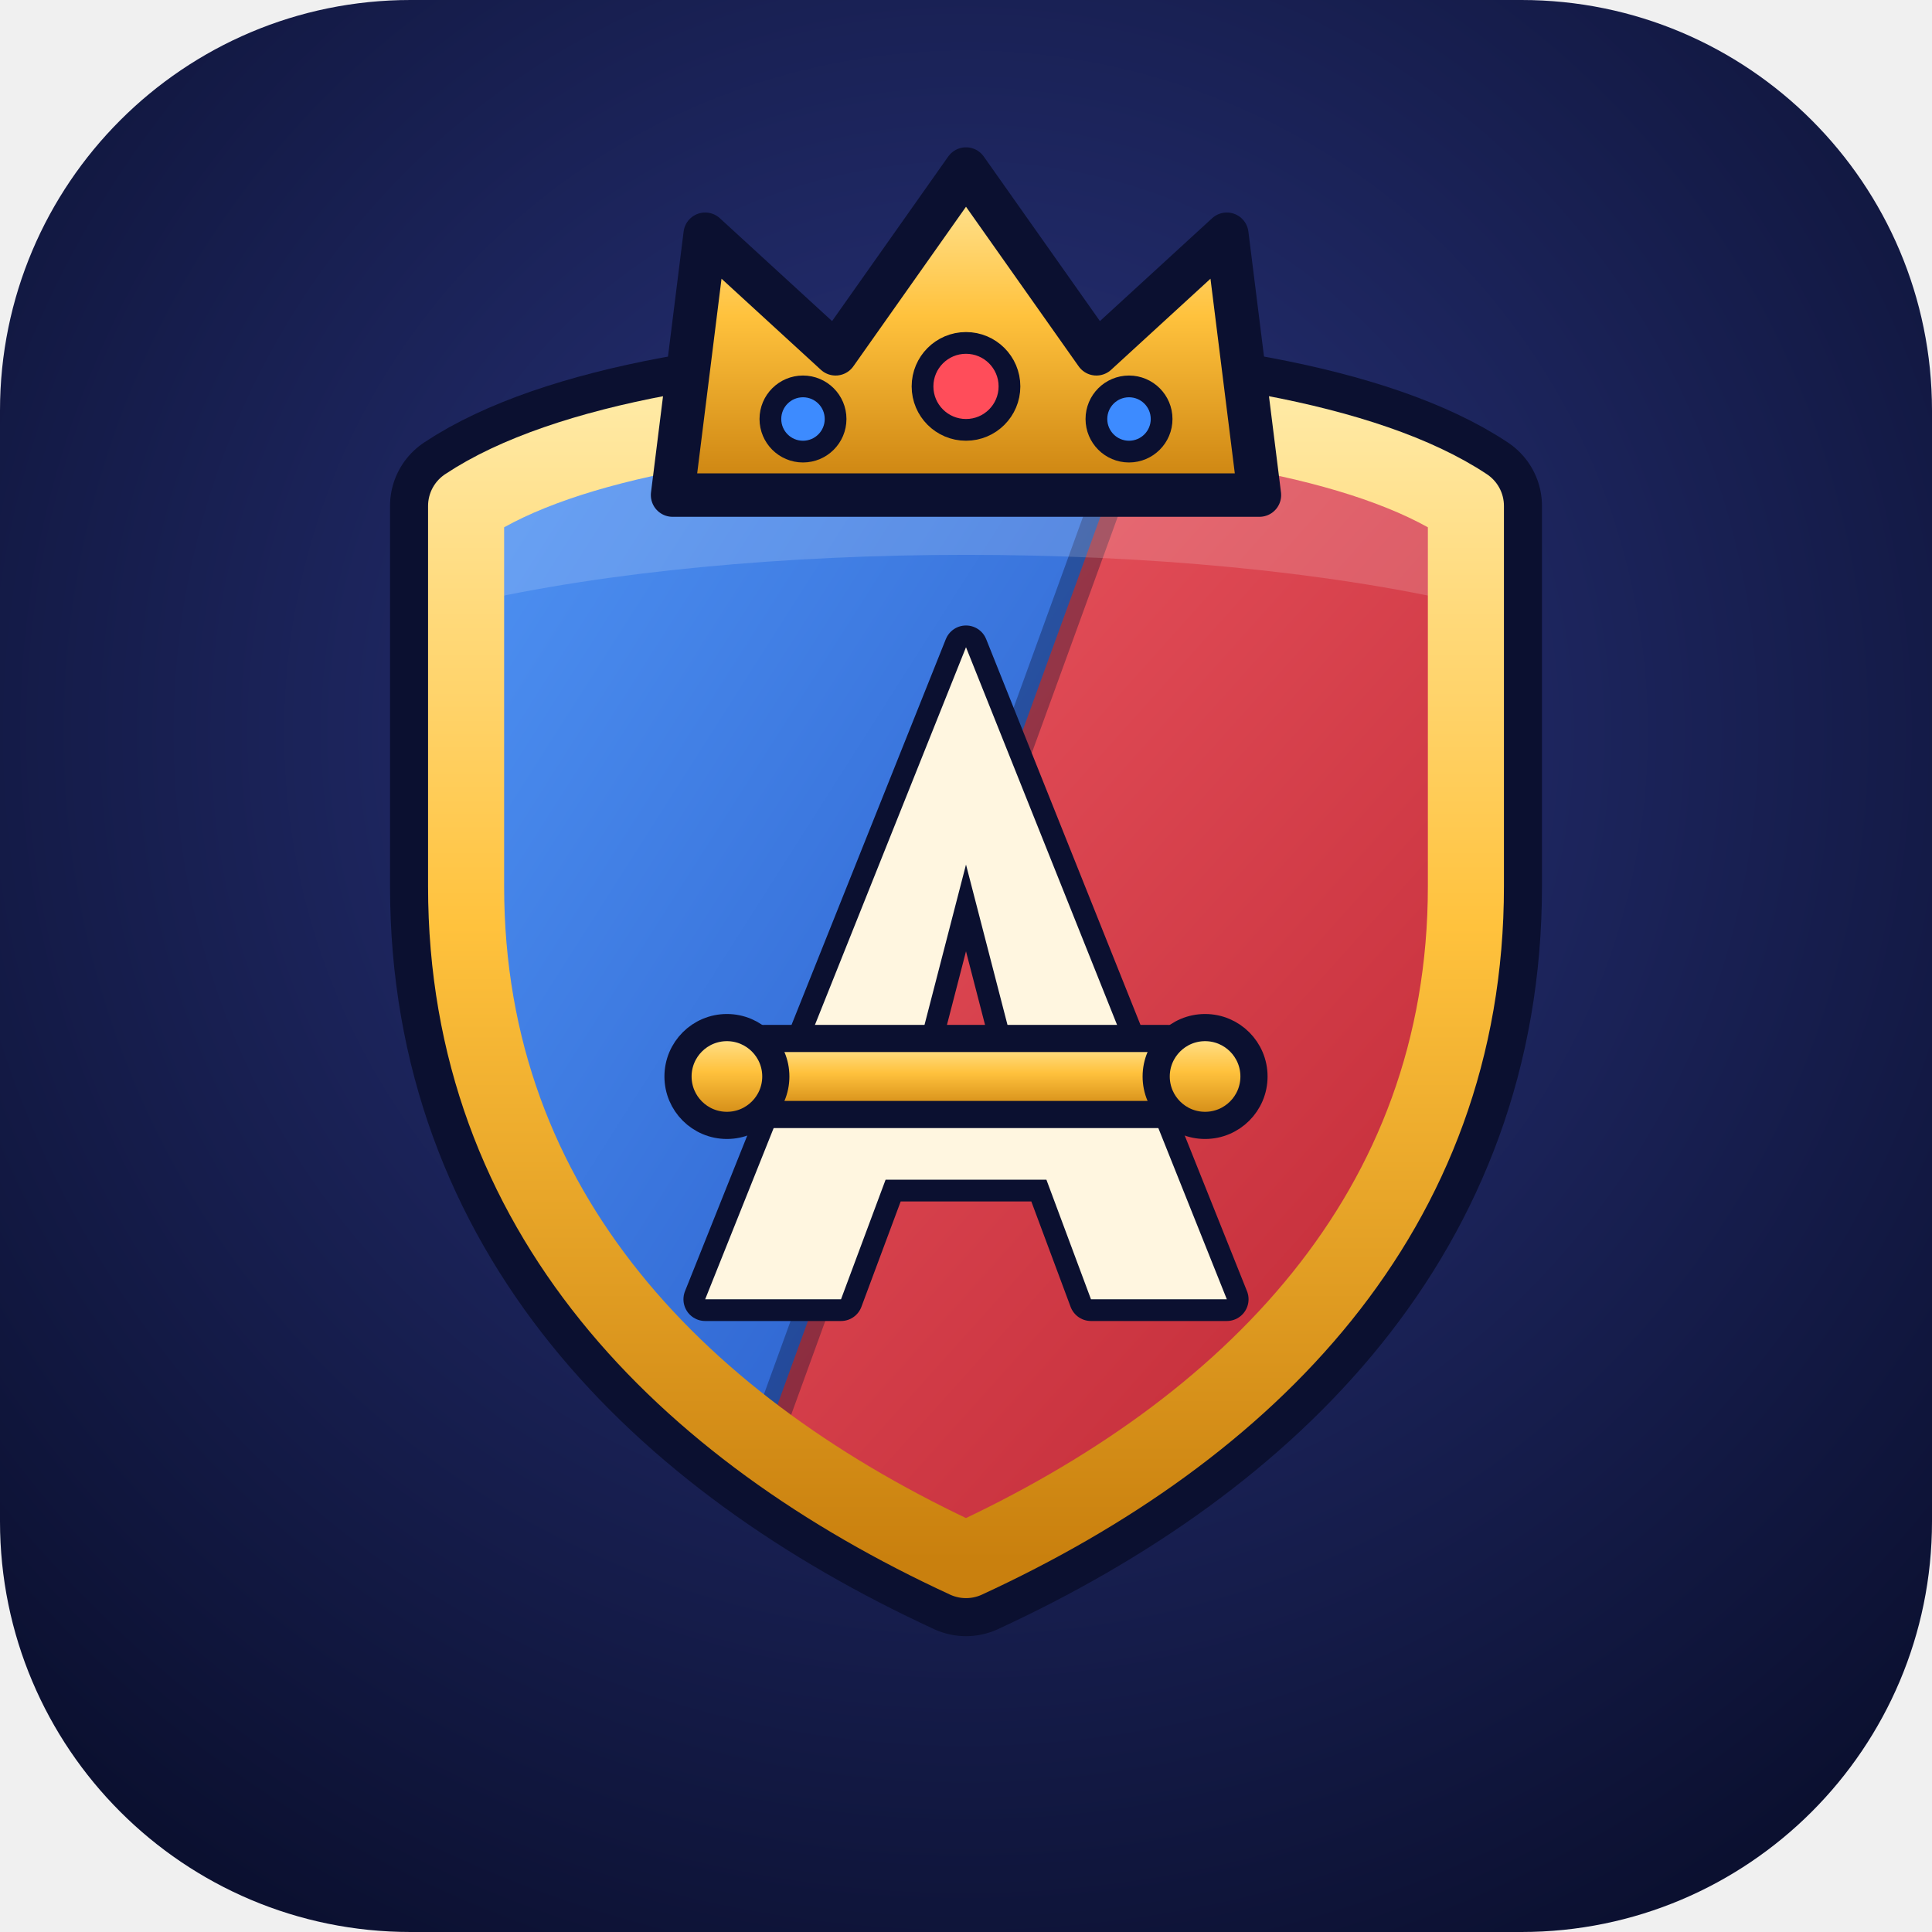
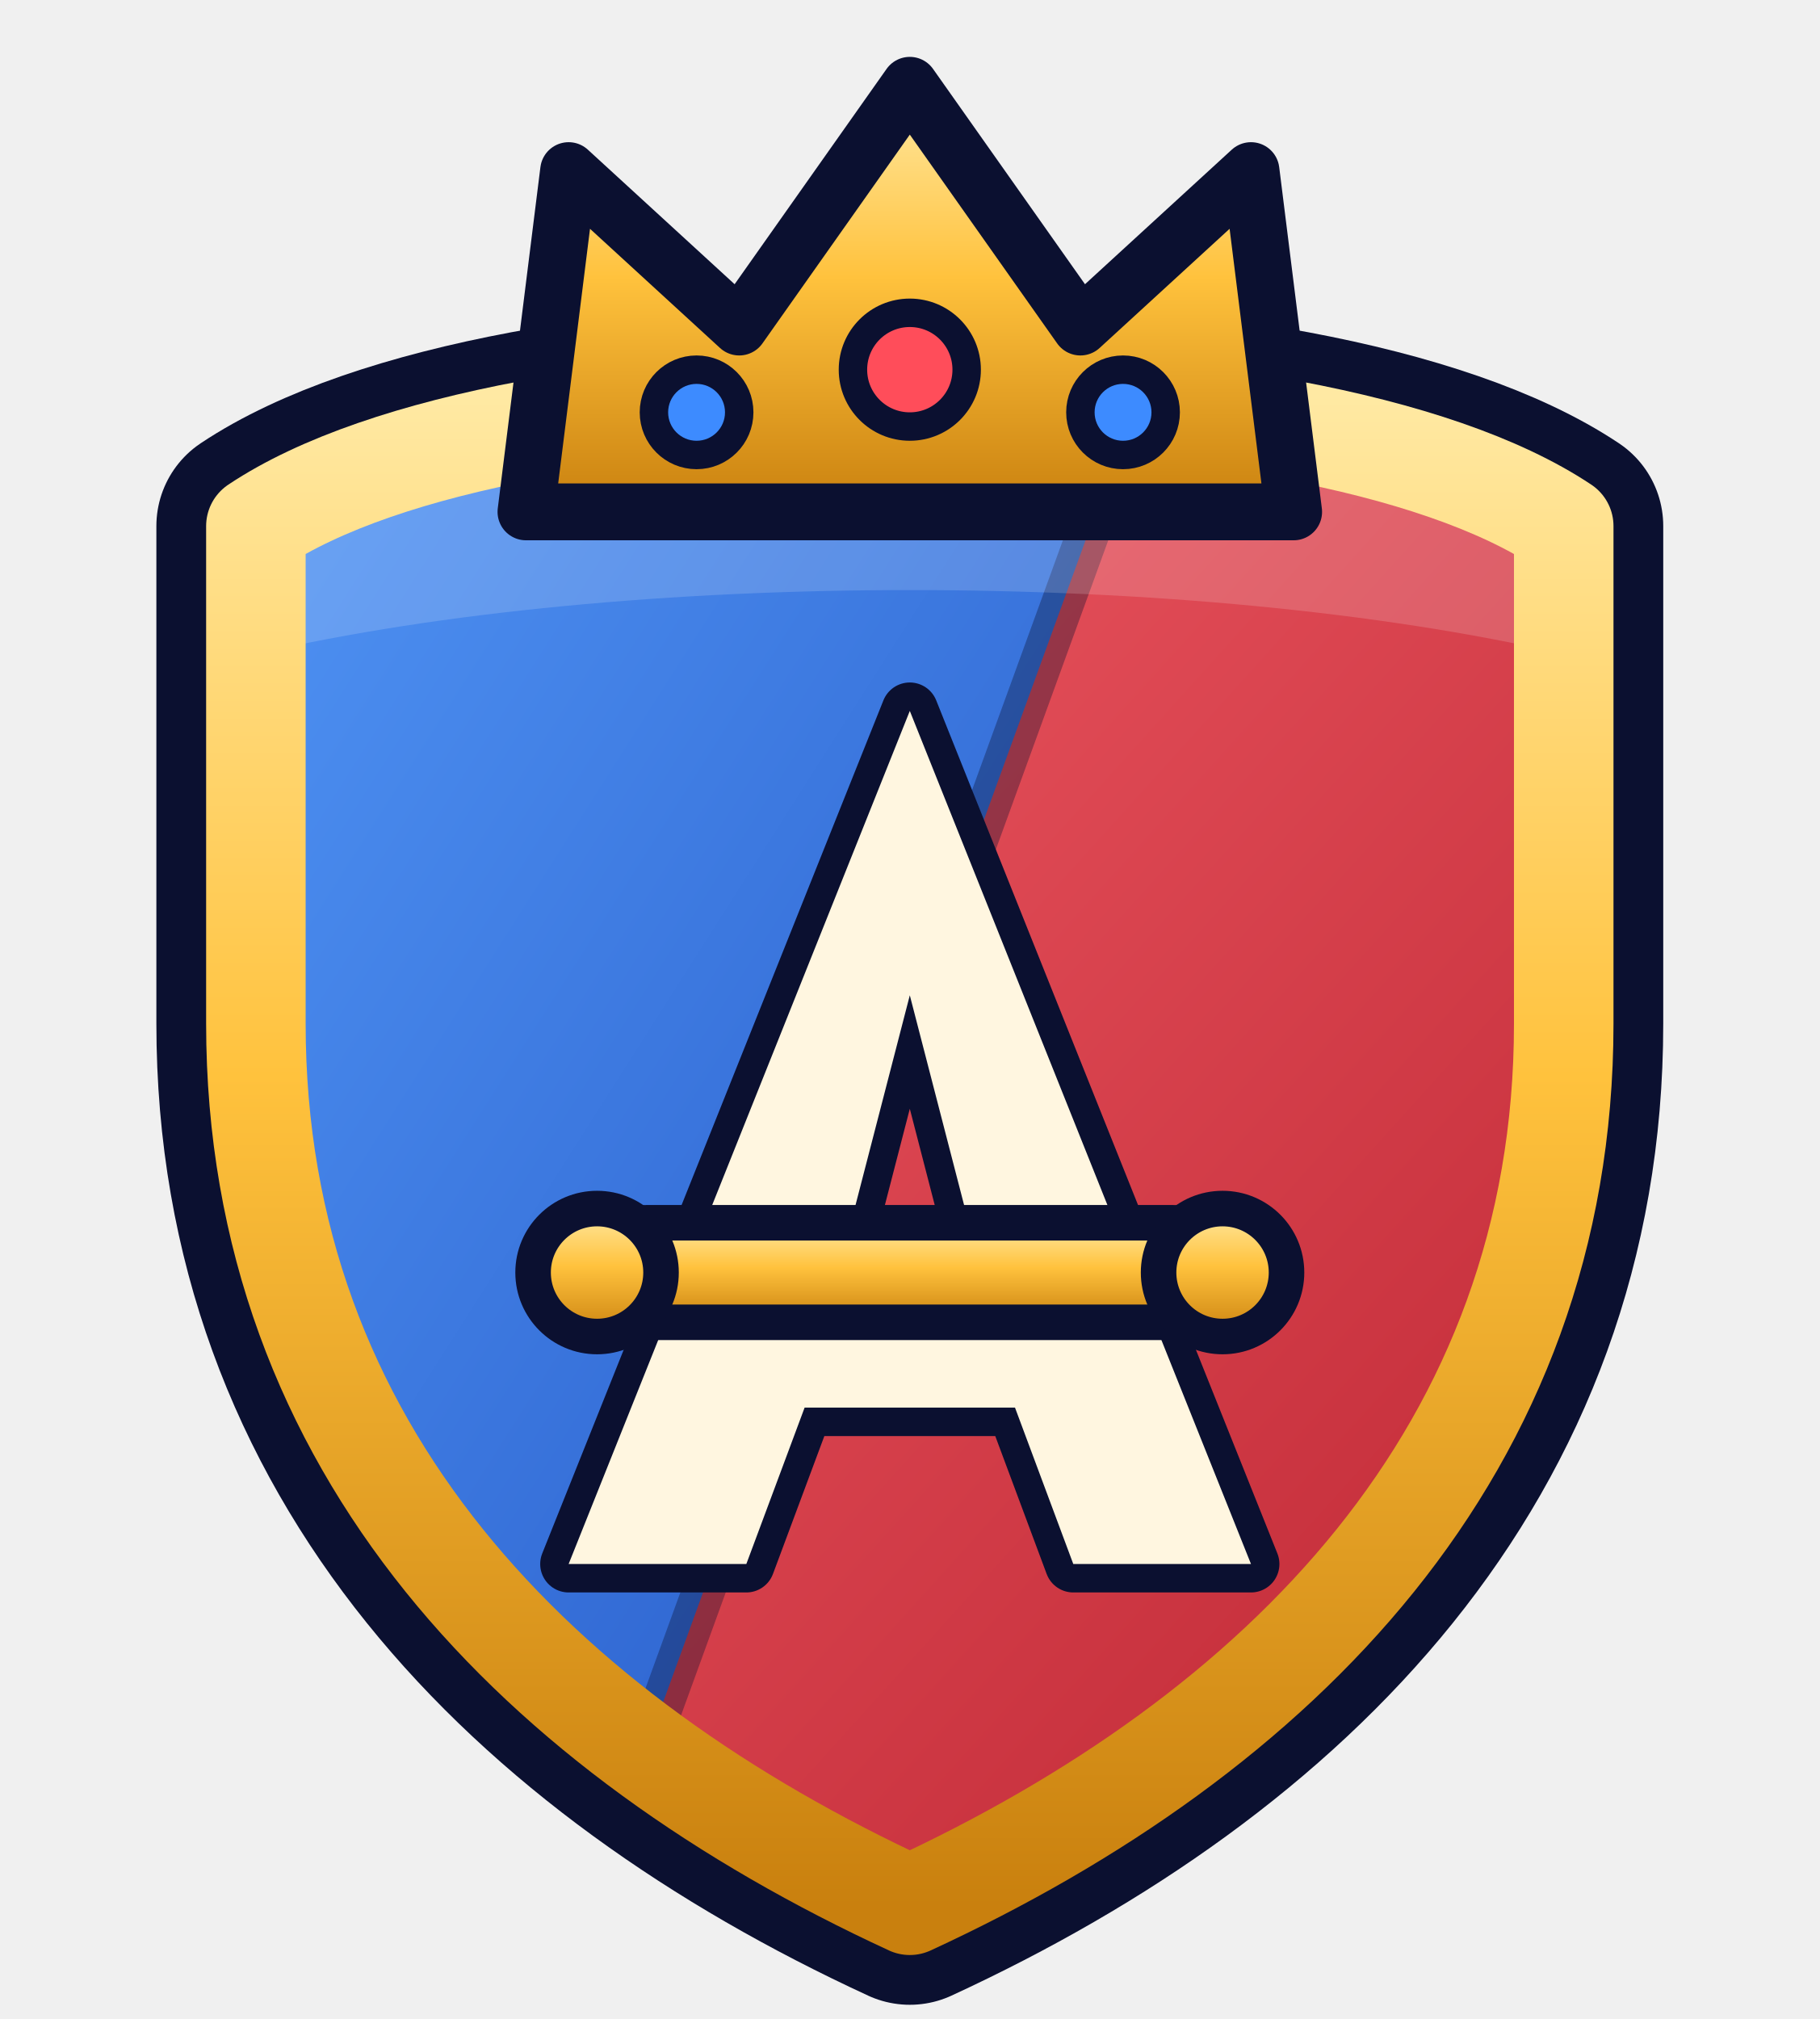
- <svg xmlns="http://www.w3.org/2000/svg" viewBox="0 0 160 160">
+ <svg xmlns="http://www.w3.org/2000/svg" viewBox="-4 -6 128 142">
  <defs>
-     <radialGradient id="bg" cx=".5" cy=".38" r=".7">
-       <stop offset="0" stop-color="#2a3580" />
-       <stop offset="1" stop-color="#0b1030" />
-     </radialGradient>
+     <linearGradient id="cr1g" x1="0" y1="0" x2="0" y2="1">
+       <stop offset="0" stop-color="#ffe9a3" />
+       <stop offset=".45" stop-color="#ffc23d" />
+       <stop offset="1" stop-color="#c9800e" />
+     </linearGradient>
+     <linearGradient id="cr1b" x1="0" y1="0" x2="1" y2="1">
+       <stop offset="0" stop-color="#5aa2ff" />
+       <stop offset="1" stop-color="#1f4fc0" />
+     </linearGradient>
+     <linearGradient id="cr1r" x1="0" y1="0" x2="1" y2="1">
+       <stop offset="0" stop-color="#ff6b74" />
+       <stop offset="1" stop-color="#b8212e" />
+     </linearGradient>
+     <clipPath id="cr1c">
+       <path d="M60 22C79 22 97 25 106 31V66C106 96 86 116 60 128C34 116 14 96 14 66V31C23 25 41 22 60 22Z" />
+     </clipPath>
  </defs>
-   <rect width="160" height="160" rx="34" fill="url(#bg)" />
-   <g transform="translate(26 14) scale(0.9)">
-     <defs>
-       <linearGradient id="cr1g" x1="0" y1="0" x2="0" y2="1">
-         <stop offset="0" stop-color="#ffe9a3" />
-         <stop offset=".45" stop-color="#ffc23d" />
-         <stop offset="1" stop-color="#c9800e" />
-       </linearGradient>
-       <linearGradient id="cr1b" x1="0" y1="0" x2="1" y2="1">
-         <stop offset="0" stop-color="#5aa2ff" />
-         <stop offset="1" stop-color="#1f4fc0" />
-       </linearGradient>
-       <linearGradient id="cr1r" x1="0" y1="0" x2="1" y2="1">
-         <stop offset="0" stop-color="#ff6b74" />
-         <stop offset="1" stop-color="#b8212e" />
-       </linearGradient>
-       <clipPath id="cr1c">
-         <path d="M60 22C79 22 97 25 106 31V66C106 96 86 116 60 128C34 116 14 96 14 66V31C23 25 41 22 60 22Z" />
-       </clipPath>
-     </defs>
-     <path d="M60 22C79 22 97 25 106 31V66C106 96 86 116 60 128C34 116 14 96 14 66V31C23 25 41 22 60 22Z" fill="#0b1030" stroke="#0b1030" stroke-width="14" stroke-linejoin="round" />
-     <g clip-path="url(#cr1c)">
-       <rect x="0" y="0" width="120" height="132" fill="url(#cr1r)" />
-       <path d="M0 0H84L36 132H0Z" fill="url(#cr1b)" />
-       <path d="M84 0L36 132" stroke="#0b1030" stroke-opacity=".35" stroke-width="3" />
-       <path d="M14 22H106V40C80 34 40 34 14 40Z" fill="#fff" opacity=".16" />
-     </g>
-     <path d="M60 22C79 22 97 25 106 31V66C106 96 86 116 60 128C34 116 14 96 14 66V31C23 25 41 22 60 22Z" fill="none" stroke="url(#cr1g)" stroke-width="7" stroke-linejoin="round" />
-     <path d="M60 44L84 104H71.5L67.4 93H52.6L48.5 104H36ZM60 64L55.6 81H64.4Z" fill="#fff6e0" fill-rule="evenodd" stroke="#0b1030" stroke-width="4" stroke-linejoin="round" paint-order="stroke" />
-     <rect x="38" y="80" width="44" height="7" rx="3.5" fill="url(#cr1g)" stroke="#0b1030" stroke-width="2.5" />
-     <circle cx="38" cy="83.5" r="4.5" fill="url(#cr1g)" stroke="#0b1030" stroke-width="2.5" />
-     <circle cx="82" cy="83.5" r="4.5" fill="url(#cr1g)" stroke="#0b1030" stroke-width="2.5" />
-     <path d="M33 30L36 6L48 17L60 0L72 17L84 6L87 30Z" fill="url(#cr1g)" stroke="#0b1030" stroke-width="4" stroke-linejoin="round" />
-     <circle cx="60" cy="20" r="4" fill="#ff4d5a" stroke="#0b1030" stroke-width="2" />
-     <circle cx="45" cy="23" r="3" fill="#3d8bff" stroke="#0b1030" stroke-width="2" />
-     <circle cx="75" cy="23" r="3" fill="#3d8bff" stroke="#0b1030" stroke-width="2" />
+   <path d="M60 22C79 22 97 25 106 31V66C106 96 86 116 60 128C34 116 14 96 14 66V31C23 25 41 22 60 22Z" fill="#0b1030" stroke="#0b1030" stroke-width="14" stroke-linejoin="round" />
+   <g clip-path="url(#cr1c)">
+     <rect x="0" y="0" width="120" height="132" fill="url(#cr1r)" />
+     <path d="M0 0H84L36 132H0Z" fill="url(#cr1b)" />
+     <path d="M84 0L36 132" stroke="#0b1030" stroke-opacity=".35" stroke-width="3" />
+     <path d="M14 22H106V40C80 34 40 34 14 40Z" fill="#fff" opacity=".16" />
  </g>
+   <path d="M60 22C79 22 97 25 106 31V66C106 96 86 116 60 128C34 116 14 96 14 66V31C23 25 41 22 60 22Z" fill="none" stroke="url(#cr1g)" stroke-width="7" stroke-linejoin="round" />
+   <path d="M60 44L84 104H71.5L67.4 93H52.6L48.5 104H36ZM60 64L55.6 81H64.4Z" fill="#fff6e0" fill-rule="evenodd" stroke="#0b1030" stroke-width="4" stroke-linejoin="round" paint-order="stroke" />
+   <rect x="38" y="80" width="44" height="7" rx="3.5" fill="url(#cr1g)" stroke="#0b1030" stroke-width="2.5" />
+   <circle cx="38" cy="83.5" r="4.5" fill="url(#cr1g)" stroke="#0b1030" stroke-width="2.5" />
+   <circle cx="82" cy="83.5" r="4.5" fill="url(#cr1g)" stroke="#0b1030" stroke-width="2.5" />
+   <path d="M33 30L36 6L48 17L60 0L72 17L84 6L87 30Z" fill="url(#cr1g)" stroke="#0b1030" stroke-width="4" stroke-linejoin="round" />
+   <circle cx="60" cy="20" r="4" fill="#ff4d5a" stroke="#0b1030" stroke-width="2" />
+   <circle cx="45" cy="23" r="3" fill="#3d8bff" stroke="#0b1030" stroke-width="2" />
+   <circle cx="75" cy="23" r="3" fill="#3d8bff" stroke="#0b1030" stroke-width="2" />
</svg>
